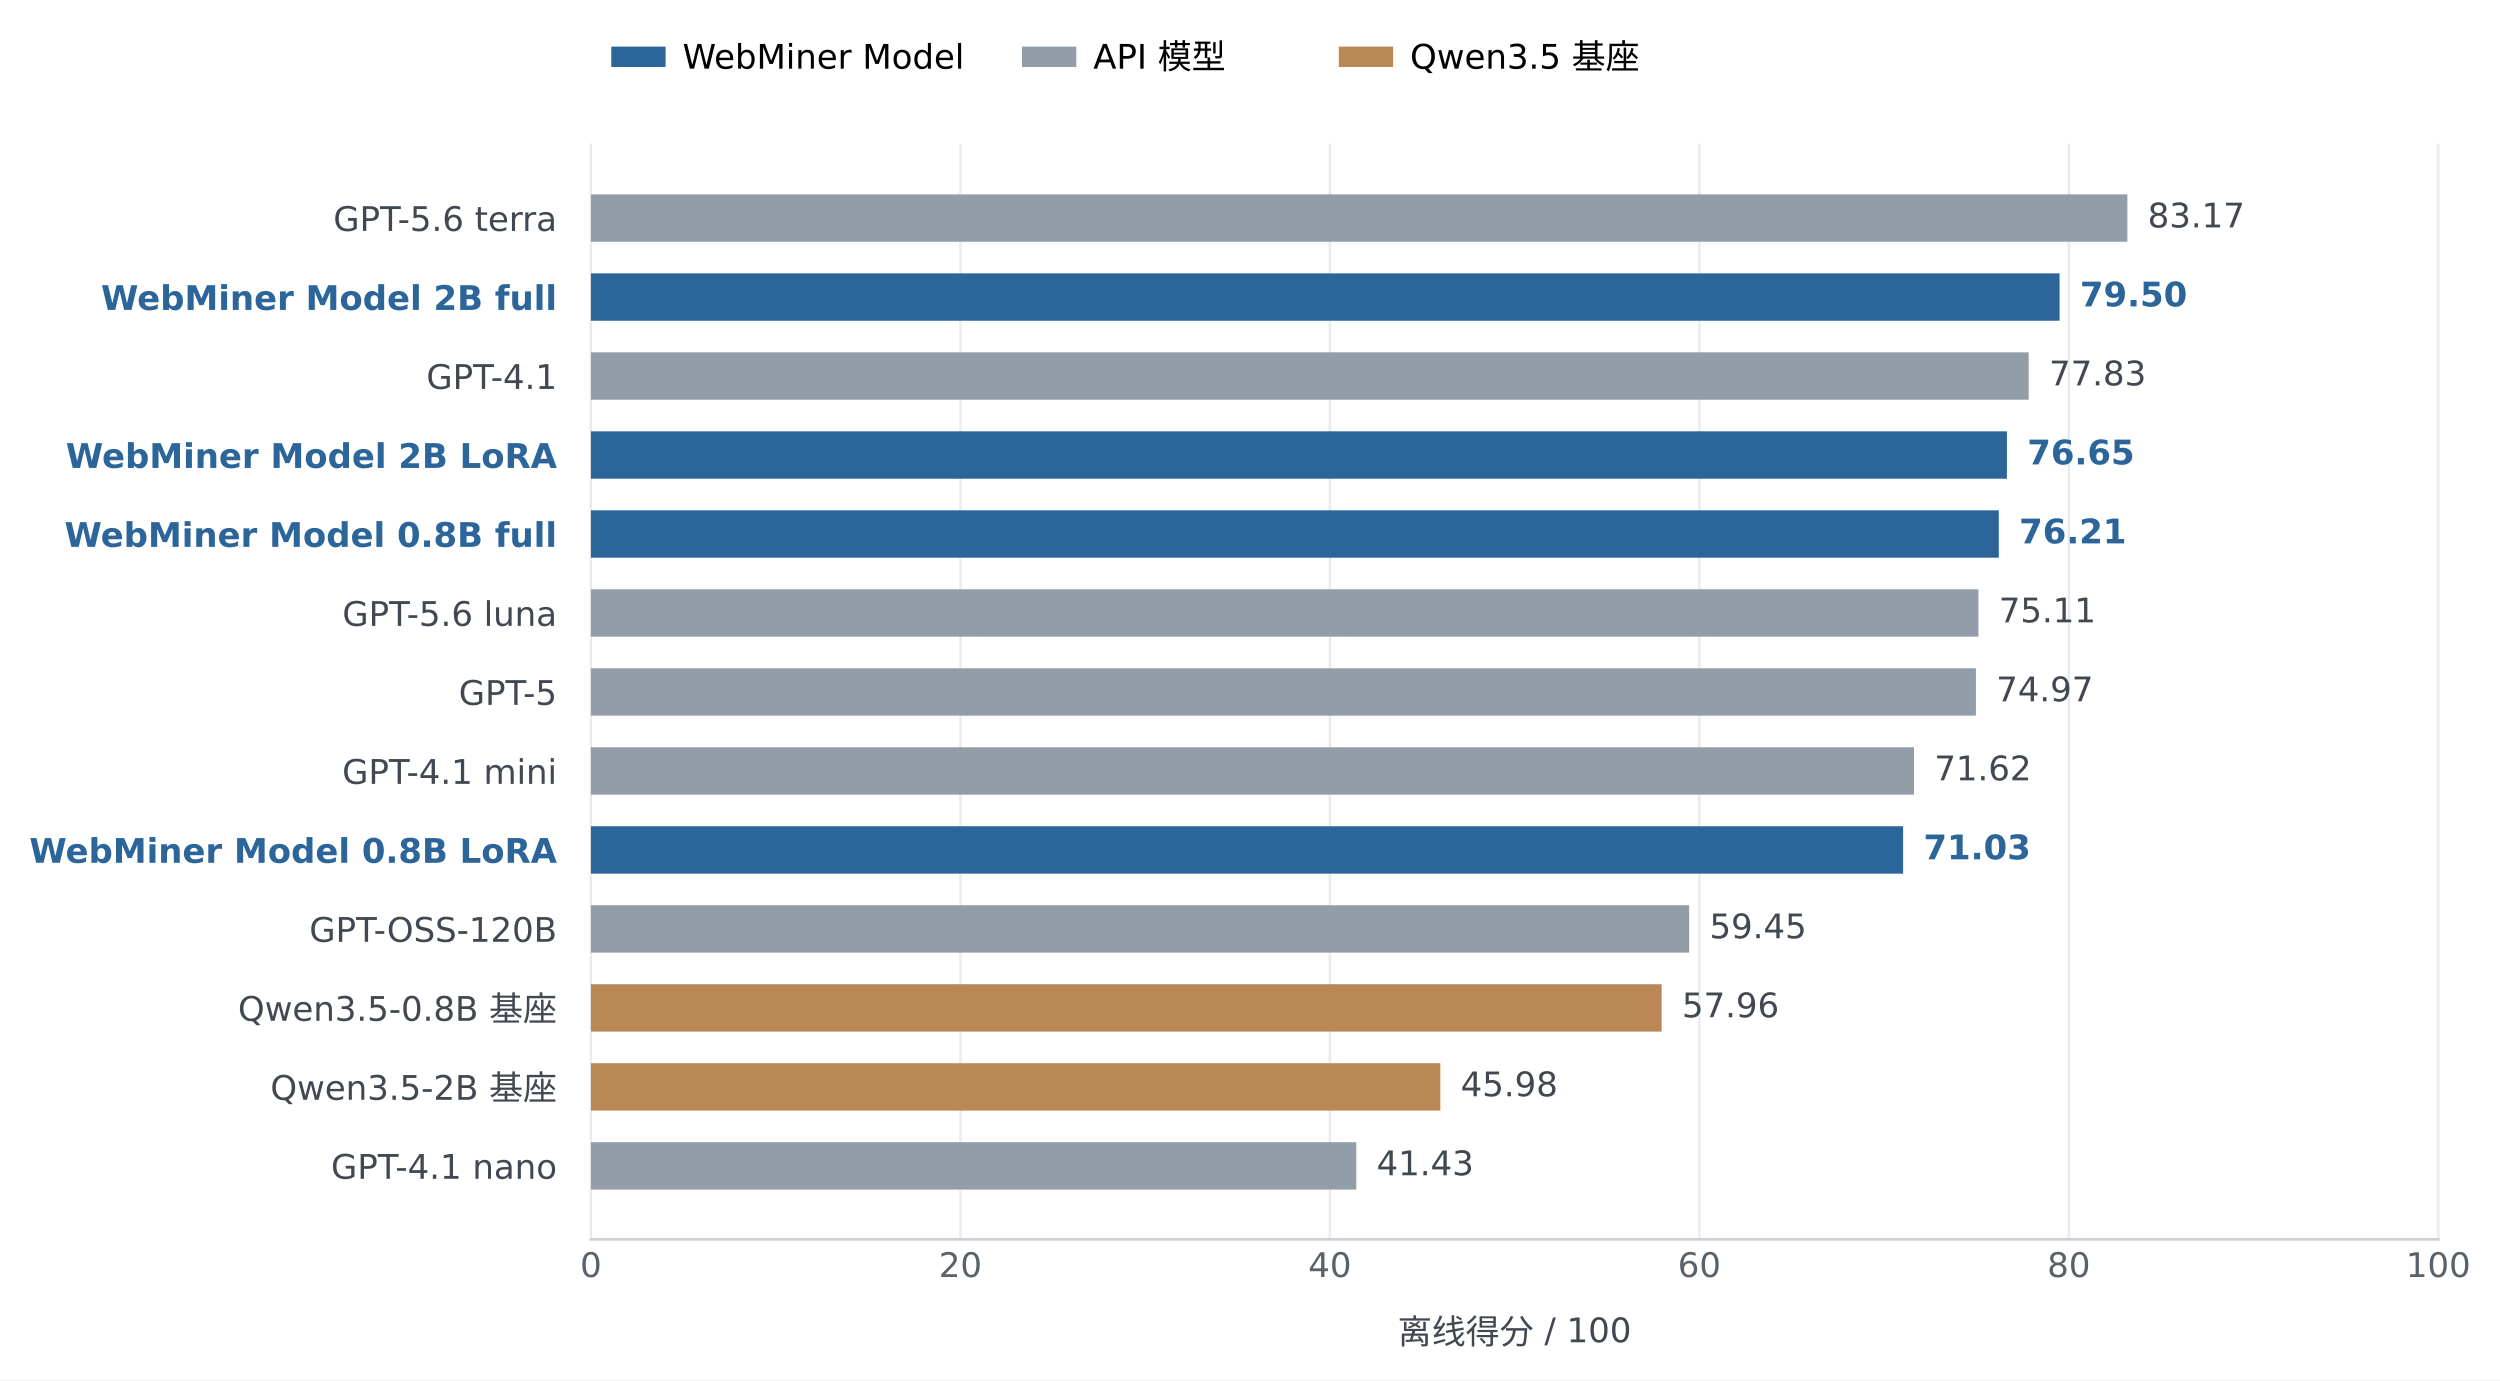
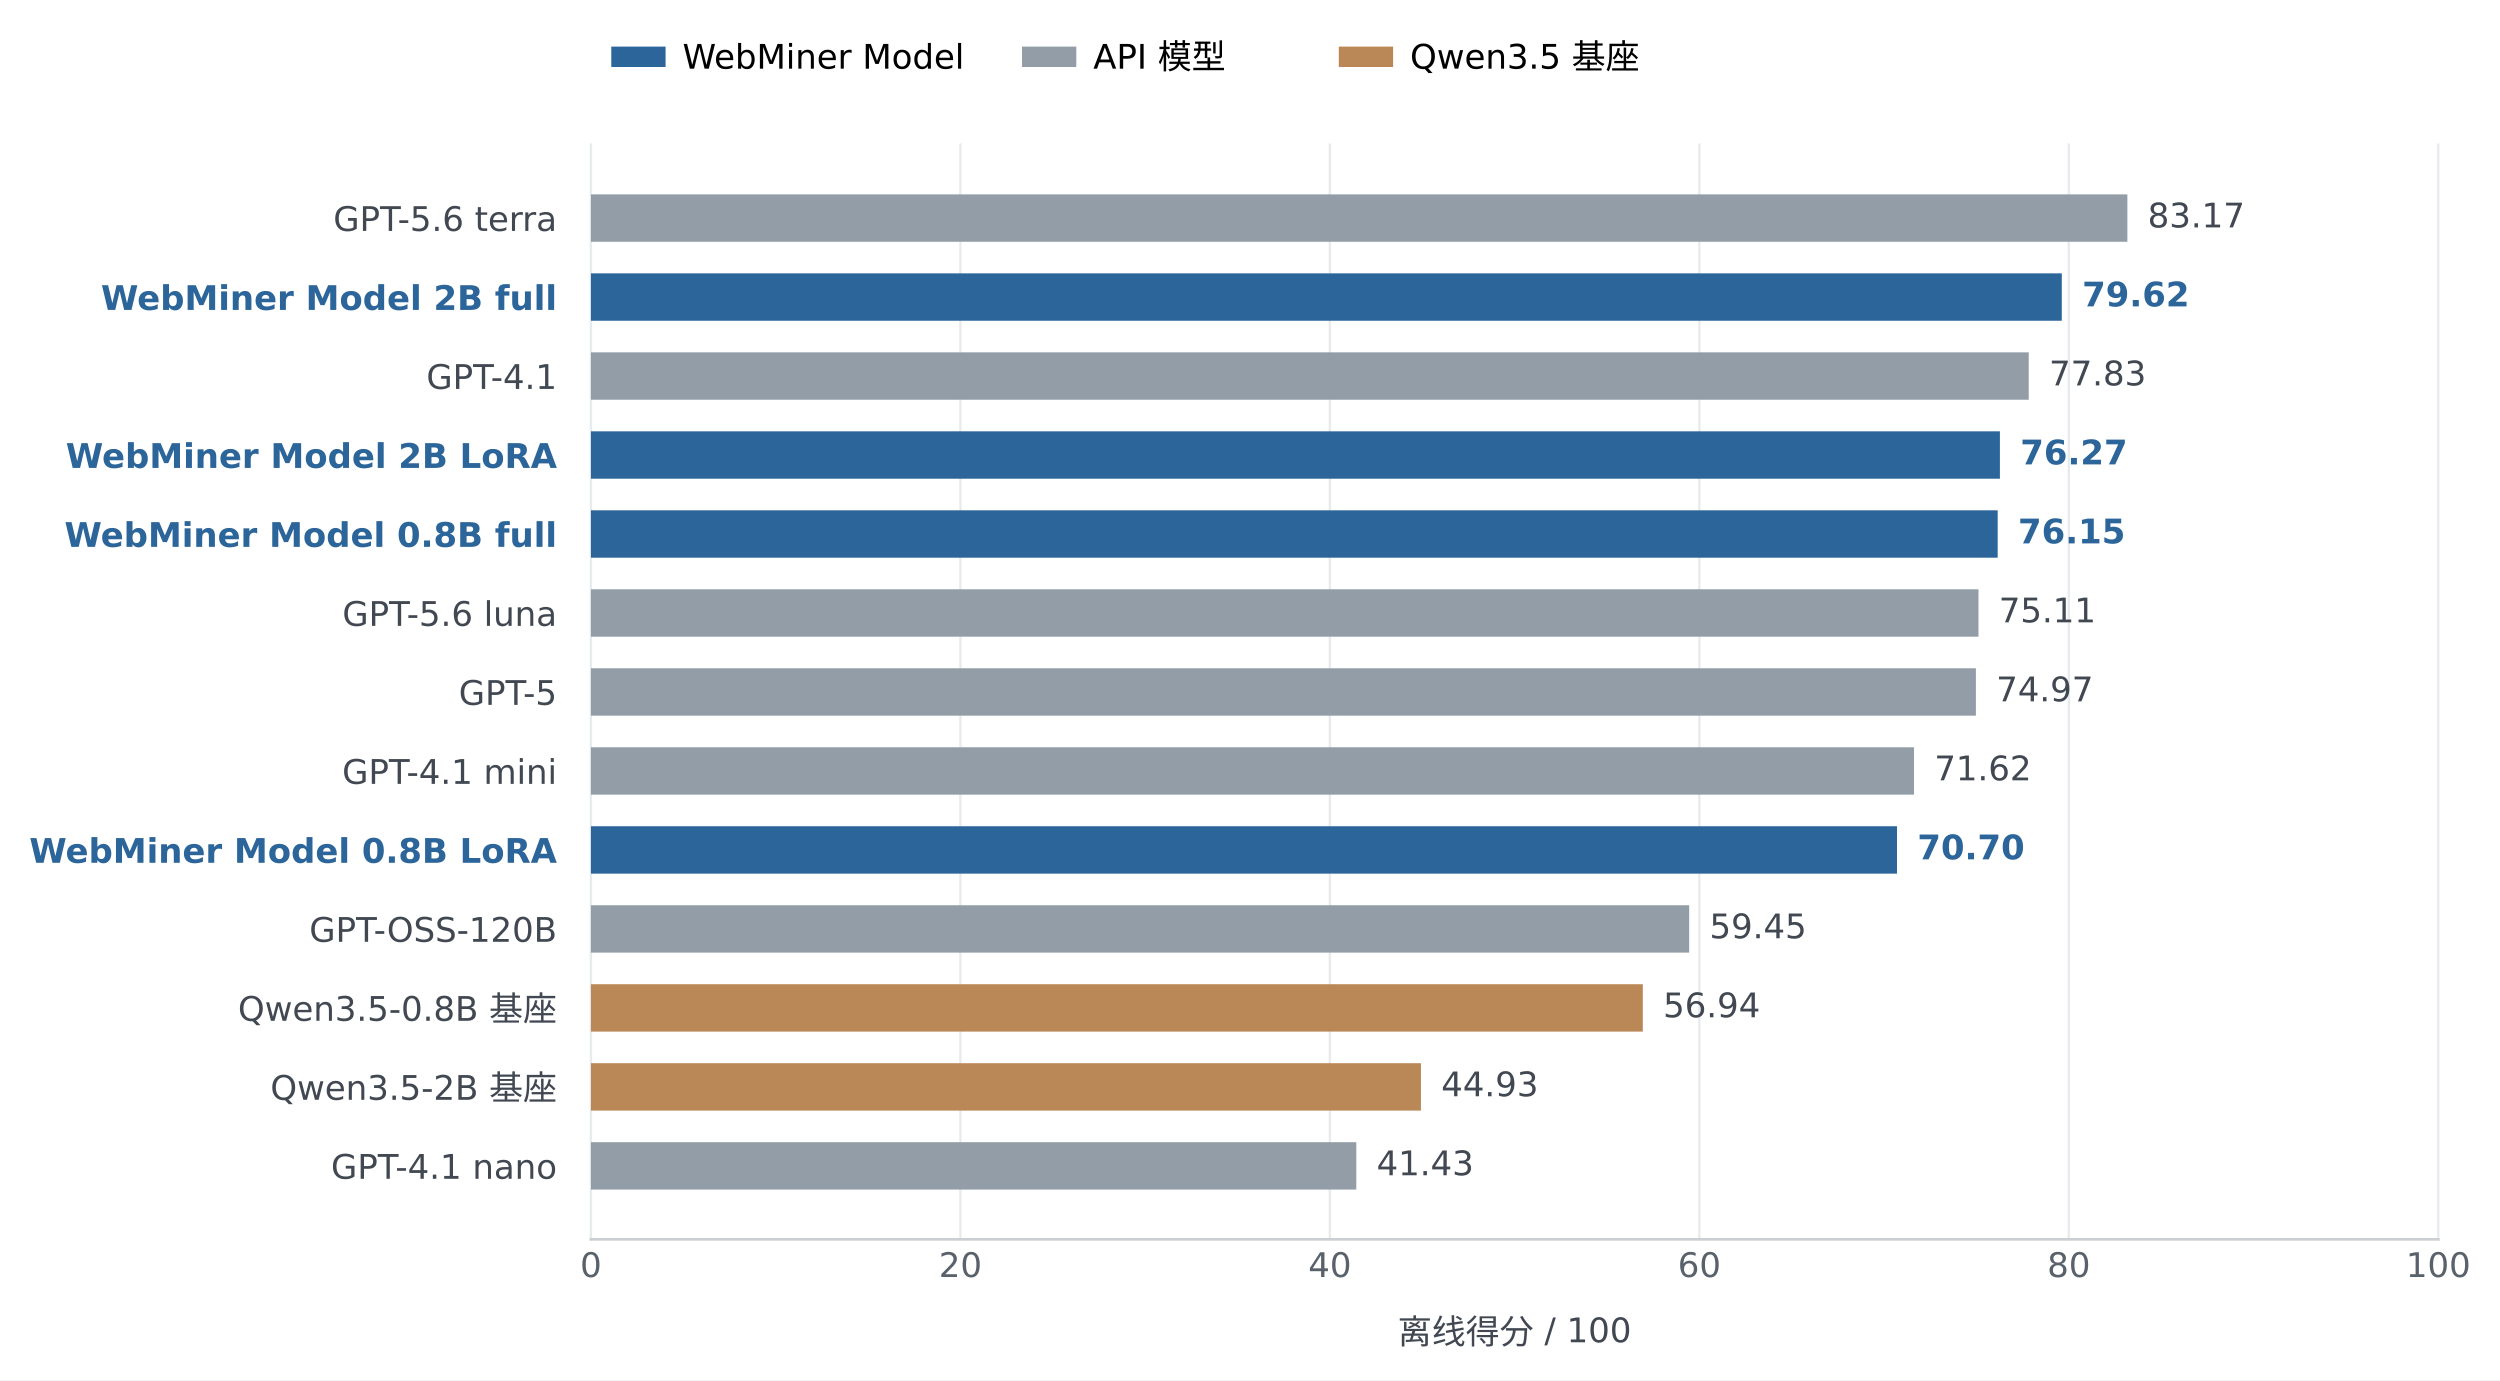
<svg xmlns="http://www.w3.org/2000/svg" lang="zh-CN" role="img" aria-labelledby="score-chart-title score-chart-desc" viewBox="0 0 736.616 406.664">
  <style>
    * {
      stroke-linejoin: round;
      stroke-linecap: butt;
    }
    .s1 {
      fill: #ffffff;
    }
    .s2 {
      fill: none;
      stroke: #e8ebee;
      stroke-width: 0.7;
      stroke-linecap: square;
    }
    .s3 {
      fill: #59616b;
      font: 10px "DejaVu Sans";
      text-anchor: middle;
    }
    .s4 {
      fill: #414852;
      font: 10px "DejaVu Sans";
      text-anchor: middle;
    }
    .s5 {
      fill: #414852;
      font: 10px "DejaVu Sans";
      text-anchor: end;
    }
    .s6 {
      fill: #2c659a;
      font: 700 10px "DejaVu Sans";
      text-anchor: end;
    }
    .s7 {
      fill: none;
      stroke: #ccd0d5;
      stroke-width: 0.8;
      stroke-linejoin: miter;
      stroke-linecap: square;
    }
    .s8 {
      fill: #939da8;
    }
    .s9 {
      fill: #2c659a;
    }
    .s10 {
      fill: #ba8756;
    }
    .s11 {
      fill: #414852;
      font: 10px "DejaVu Sans";
      text-anchor: start;
    }
    .s12 {
      fill: #2c659a;
      font: 700 10px "DejaVu Sans";
      text-anchor: start;
    }
    .s13 {
      fill: none;
      stroke: #2c659a;
      stroke-width: 6;
      stroke-linecap: square;
    }
    .s14 {
      font: 10px "DejaVu Sans";
      text-anchor: start;
    }
    .s15 {
      fill: none;
      stroke: #939da8;
      stroke-width: 6;
      stroke-linecap: square;
    }
    .s16 {
      fill: none;
      stroke: #ba8756;
      stroke-width: 6;
      stroke-linecap: square;
    }
  </style>
  <path class="s1" d="M 0 406.664 L 736.616 406.664 L 736.616 0 L 0 0 z" />
  <path class="s1" d="M 174.112 365.168 L 718.432 365.168 L 718.432 42.608 L 174.112 42.608 z" />
  <path class="s2" d="M 174.112 365.168 L 174.112 42.608" clip-path="url(#score-chart-p22ca3ff721)" />
  <text class="s3" x="174.112" y="376.266" transform="rotate(-0 174.1119 376.2662)">
    0
  </text>
  <path class="s2" d="M 282.976 365.168 L 282.976 42.608" clip-path="url(#score-chart-p22ca3ff721)" />
  <text class="s3" x="282.976" y="376.266" transform="rotate(-0 282.9759 376.2662)">
    20
  </text>
  <path class="s2" d="M 391.84 365.168 L 391.84 42.608" clip-path="url(#score-chart-p22ca3ff721)" />
  <text class="s3" x="391.84" y="376.266" transform="rotate(-0 391.8399 376.2662)">
    40
  </text>
  <path class="s2" d="M 500.704 365.168 L 500.704 42.608" clip-path="url(#score-chart-p22ca3ff721)" />
  <text class="s3" x="500.704" y="376.266" transform="rotate(-0 500.7039 376.2662)">
    60
  </text>
  <path class="s2" d="M 609.568 365.168 L 609.568 42.608" clip-path="url(#score-chart-p22ca3ff721)" />
  <text class="s3" x="609.568" y="376.266" transform="rotate(-0 609.5679 376.2662)">
    80
  </text>
  <path class="s2" d="M 718.432 365.168 L 718.432 42.608" clip-path="url(#score-chart-p22ca3ff721)" />
  <text class="s3" x="718.432" y="376.266" transform="rotate(-0 718.4319 376.2662)">
    100
  </text>
  <text class="s4" x="446.272" y="395.944" transform="rotate(-0 446.2719 395.9443)">
    离线得分 / 100
  </text>
  <text class="s5" x="164.112" y="68.051" transform="rotate(-0 164.1119 68.05058)">
    GPT-5.6 terra
  </text>
  <text class="s6" x="164.112" y="91.323" transform="rotate(-0 164.1119 91.32331)">
    WebMiner Model 2B full
  </text>
  <text class="s5" x="164.112" y="114.596" transform="rotate(-0 164.1119 114.596)">
    GPT-4.1
  </text>
  <text class="s6" x="164.112" y="137.869" transform="rotate(-0 164.1119 137.8688)">
    WebMiner Model 2B LoRA
  </text>
  <text class="s6" x="164.112" y="161.141" transform="rotate(-0 164.1119 161.1415)">
    WebMiner Model 0.8B full
  </text>
  <text class="s5" x="164.112" y="184.414" transform="rotate(-0 164.1119 184.4142)">
    GPT-5.6 luna
  </text>
  <text class="s5" x="164.112" y="207.687" transform="rotate(-0 164.1119 207.6869)">
    GPT-5
  </text>
  <text class="s5" x="164.112" y="230.96" transform="rotate(-0 164.1119 230.9597)">
    GPT-4.1 mini
  </text>
  <text class="s6" x="164.112" y="254.232" transform="rotate(-0 164.1119 254.2324)">
    WebMiner Model 0.8B LoRA
  </text>
  <text class="s5" x="164.112" y="277.505" transform="rotate(-0 164.1119 277.5051)">
    GPT-OSS-120B
  </text>
  <text class="s5" x="164.112" y="300.778" transform="rotate(-0 164.1119 300.7779)">
    Qwen3.5-0.8B 基座
  </text>
  <text class="s5" x="164.112" y="324.051" transform="rotate(-0 164.1119 324.0506)">
    Qwen3.5-2B 基座
  </text>
  <text class="s5" x="164.112" y="347.323" transform="rotate(-0 164.1119 347.3233)">
    GPT-4.1 nano
  </text>
  <path class="s7" d="M 174.112 365.168 L 718.432 365.168" />
  <path class="s8" d="M 174.112 57.27 L 626.823 57.27 L 626.823 71.233 L 174.112 71.233 z" clip-path="url(#score-chart-p22ca3ff721)" />
-   <path class="s9" d="M 174.112 80.542 L 606.846 80.542 L 606.846 94.506 L 174.112 94.506 z" clip-path="url(#score-chart-p22ca3ff721)" />
+   <path class="s9" d="M 174.112 80.542 L 607.499 80.542 L 607.499 94.506 L 174.112 94.506 z" clip-path="url(#score-chart-p22ca3ff721)" />
  <path class="s8" d="M 174.112 103.815 L 597.756 103.815 L 597.756 117.779 L 174.112 117.779 z" clip-path="url(#score-chart-p22ca3ff721)" />
-   <path class="s9" d="M 174.112 127.088 L 591.333 127.088 L 591.333 141.051 L 174.112 141.051 z" clip-path="url(#score-chart-p22ca3ff721)" />
-   <path class="s9" d="M 174.112 150.36 L 588.938 150.36 L 588.938 164.324 L 174.112 164.324 z" clip-path="url(#score-chart-p22ca3ff721)" />
+   <path class="s9" d="M 174.112 127.088 L 589.265 127.088 L 589.265 141.051 L 174.112 141.051 z" clip-path="url(#score-chart-p22ca3ff721)" />
+   <path class="s9" d="M 174.112 150.36 L 588.612 150.36 L 588.612 164.324 L 174.112 164.324 z" clip-path="url(#score-chart-p22ca3ff721)" />
  <path class="s8" d="M 174.112 173.633 L 582.951 173.633 L 582.951 187.597 L 174.112 187.597 z" clip-path="url(#score-chart-p22ca3ff721)" />
  <path class="s8" d="M 174.112 196.906 L 582.189 196.906 L 582.189 210.87 L 174.112 210.87 z" clip-path="url(#score-chart-p22ca3ff721)" />
  <path class="s8" d="M 174.112 220.179 L 563.954 220.179 L 563.954 234.142 L 174.112 234.142 z" clip-path="url(#score-chart-p22ca3ff721)" />
-   <path class="s9" d="M 174.112 243.451 L 560.742 243.451 L 560.742 257.415 L 174.112 257.415 z" clip-path="url(#score-chart-p22ca3ff721)" />
+   <path class="s9" d="M 174.112 243.451 L 558.946 243.451 L 558.946 257.415 L 174.112 257.415 z" clip-path="url(#score-chart-p22ca3ff721)" />
  <path class="s8" d="M 174.112 266.724 L 497.71 266.724 L 497.71 280.688 L 174.112 280.688 z" clip-path="url(#score-chart-p22ca3ff721)" />
-   <path class="s10" d="M 174.112 289.997 L 489.6 289.997 L 489.6 303.96 L 174.112 303.96 z" clip-path="url(#score-chart-p22ca3ff721)" />
-   <path class="s10" d="M 174.112 313.27 L 424.39 313.27 L 424.39 327.233 L 174.112 327.233 z" clip-path="url(#score-chart-p22ca3ff721)" />
+   <path class="s10" d="M 174.112 289.997 L 484.048 289.997 L 484.048 303.96 L 174.112 303.96 z" clip-path="url(#score-chart-p22ca3ff721)" />
+   <path class="s10" d="M 174.112 313.27 L 418.675 313.27 L 418.675 327.233 L 174.112 327.233 z" clip-path="url(#score-chart-p22ca3ff721)" />
  <path class="s8" d="M 174.112 336.542 L 399.624 336.542 L 399.624 350.506 L 174.112 350.506 z" clip-path="url(#score-chart-p22ca3ff721)" />
  <text class="s11" x="632.81" y="67.011" transform="rotate(-0 632.8103 67.01074)">
    83.17
  </text>
-   <text class="s12" x="612.834" y="90.283" transform="rotate(-0 612.8338 90.28346)">
-     79.50
+   <text class="s12" x="613.487" y="90.283" transform="rotate(-0 613.487 90.28346)">
+     79.62
  </text>
  <text class="s11" x="603.744" y="113.556" transform="rotate(-0 603.7437 113.5562)">
    77.83
  </text>
-   <text class="s12" x="597.321" y="136.829" transform="rotate(-0 597.3207 136.8289)">
-     76.65
-   </text>
-   <text class="s12" x="594.926" y="160.102" transform="rotate(-0 594.9257 160.1016)">
-     76.21
+   <text class="s12" x="595.252" y="136.829" transform="rotate(-0 595.2523 136.8289)">
+     76.27
+   </text>
+   <text class="s12" x="594.599" y="160.102" transform="rotate(-0 594.5991 160.1016)">
+     76.15
  </text>
  <text class="s11" x="588.938" y="183.374" transform="rotate(-0 588.9381 183.3744)">
    75.11
  </text>
  <text class="s11" x="588.176" y="206.647" transform="rotate(-0 588.1761 206.6471)">
    74.97
  </text>
  <text class="s11" x="569.941" y="229.92" transform="rotate(-0 569.9414 229.9198)">
    71.62
  </text>
-   <text class="s12" x="566.73" y="253.193" transform="rotate(-0 566.7299 253.1926)">
-     71.03
+   <text class="s12" x="564.934" y="253.193" transform="rotate(-0 564.9336 253.1926)">
+     70.70
  </text>
  <text class="s11" x="503.698" y="276.465" transform="rotate(-0 503.6976 276.4653)">
    59.45
  </text>
-   <text class="s11" x="495.587" y="299.738" transform="rotate(-0 495.5873 299.738)">
-     57.96
-   </text>
-   <text class="s11" x="430.378" y="323.011" transform="rotate(-0 430.3777 323.0107)">
-     45.98
+   <text class="s11" x="490.035" y="299.738" transform="rotate(-0 490.0352 299.738)">
+     56.94
+   </text>
+   <text class="s11" x="424.662" y="323.011" transform="rotate(-0 424.6624 323.0107)">
+     44.93
  </text>
  <text class="s11" x="405.611" y="346.283" transform="rotate(-0 405.6112 346.2835)">
    41.43
  </text>
  <path class="s13" d="M 183.112 16.738 L 188.112 16.738 L 193.112 16.738" />
  <text class="s14" x="201.112" y="20.238" transform="rotate(-0 201.1119 20.23844)">
    WebMiner Model
  </text>
  <path class="s15" d="M 304.126 16.738 L 309.126 16.738 L 314.126 16.738" />
  <text class="s14" x="322.126" y="20.238" transform="rotate(-0 322.1259 20.23844)">
    API 模型
  </text>
  <path class="s16" d="M 397.473 16.738 L 402.473 16.738 L 407.473 16.738" />
  <text class="s14" x="415.473" y="20.238" transform="rotate(-0 415.4728 20.23844)">
    Qwen3.5 基座
  </text>
  <defs>
    <clippath id="score-chart-p22ca3ff721">
      <rect x="174.112" y="42.608" width="544.32" height="322.56" />
    </clippath>
  </defs>
</svg>
